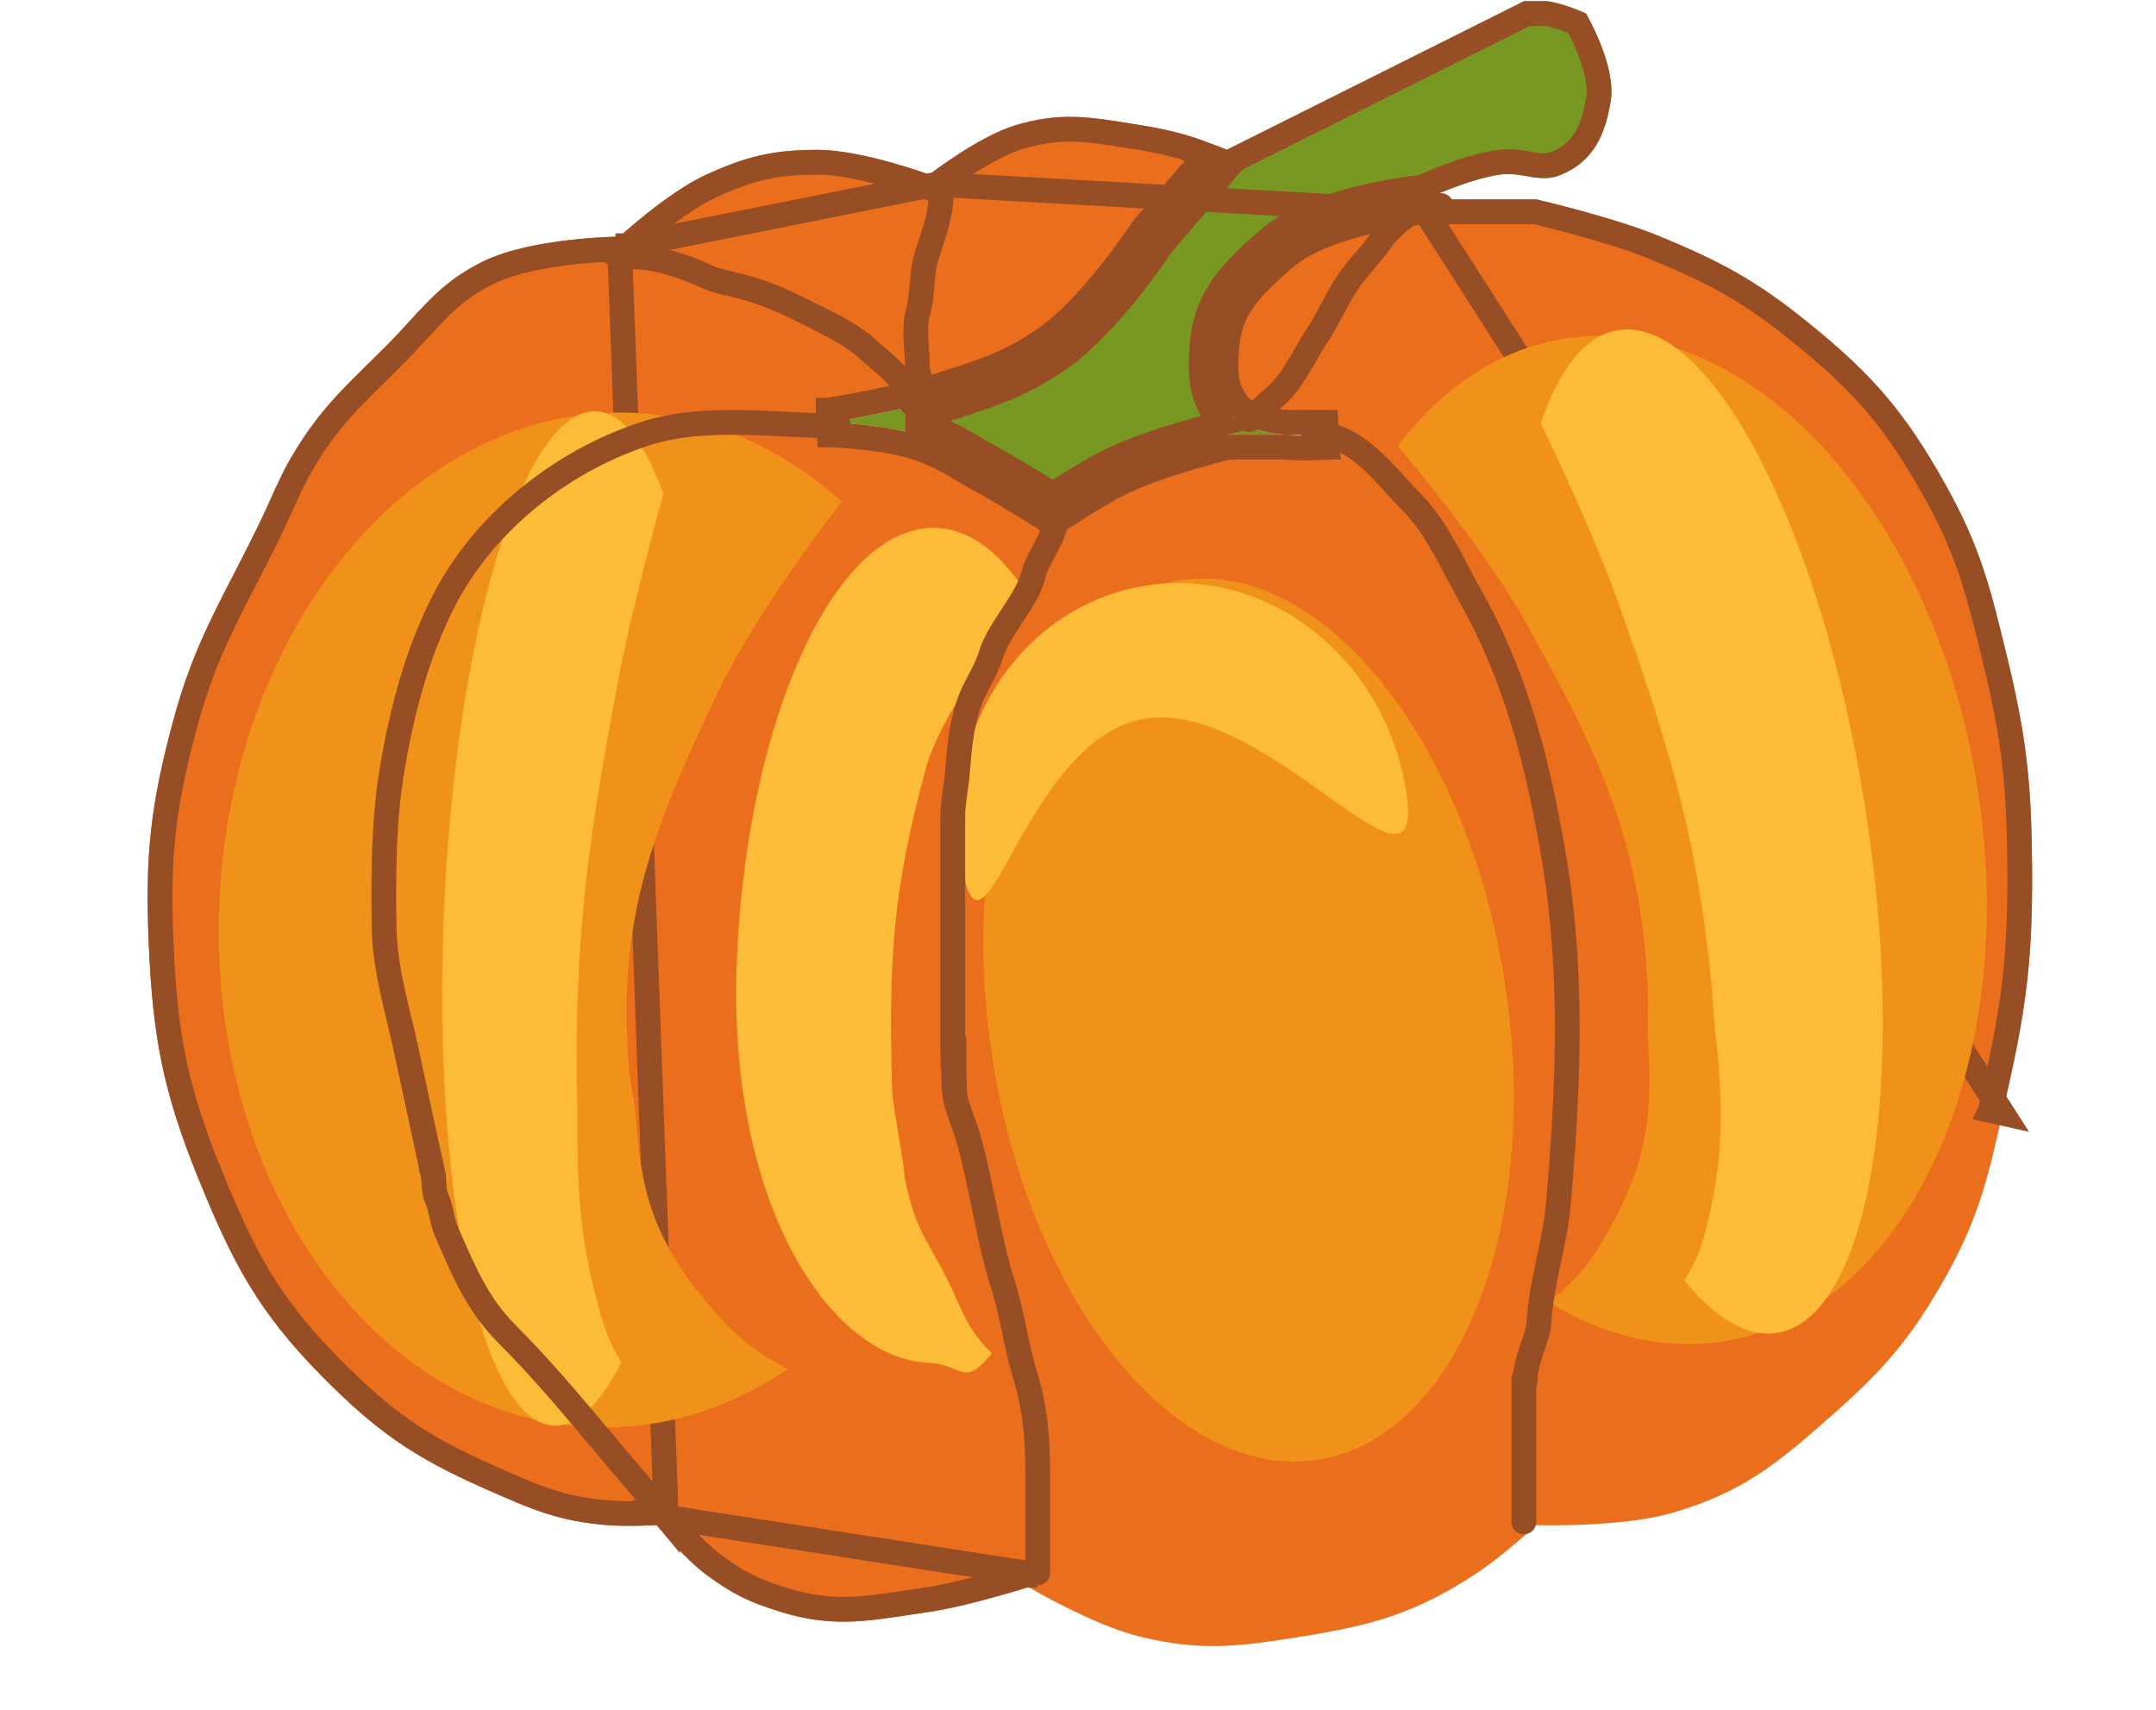
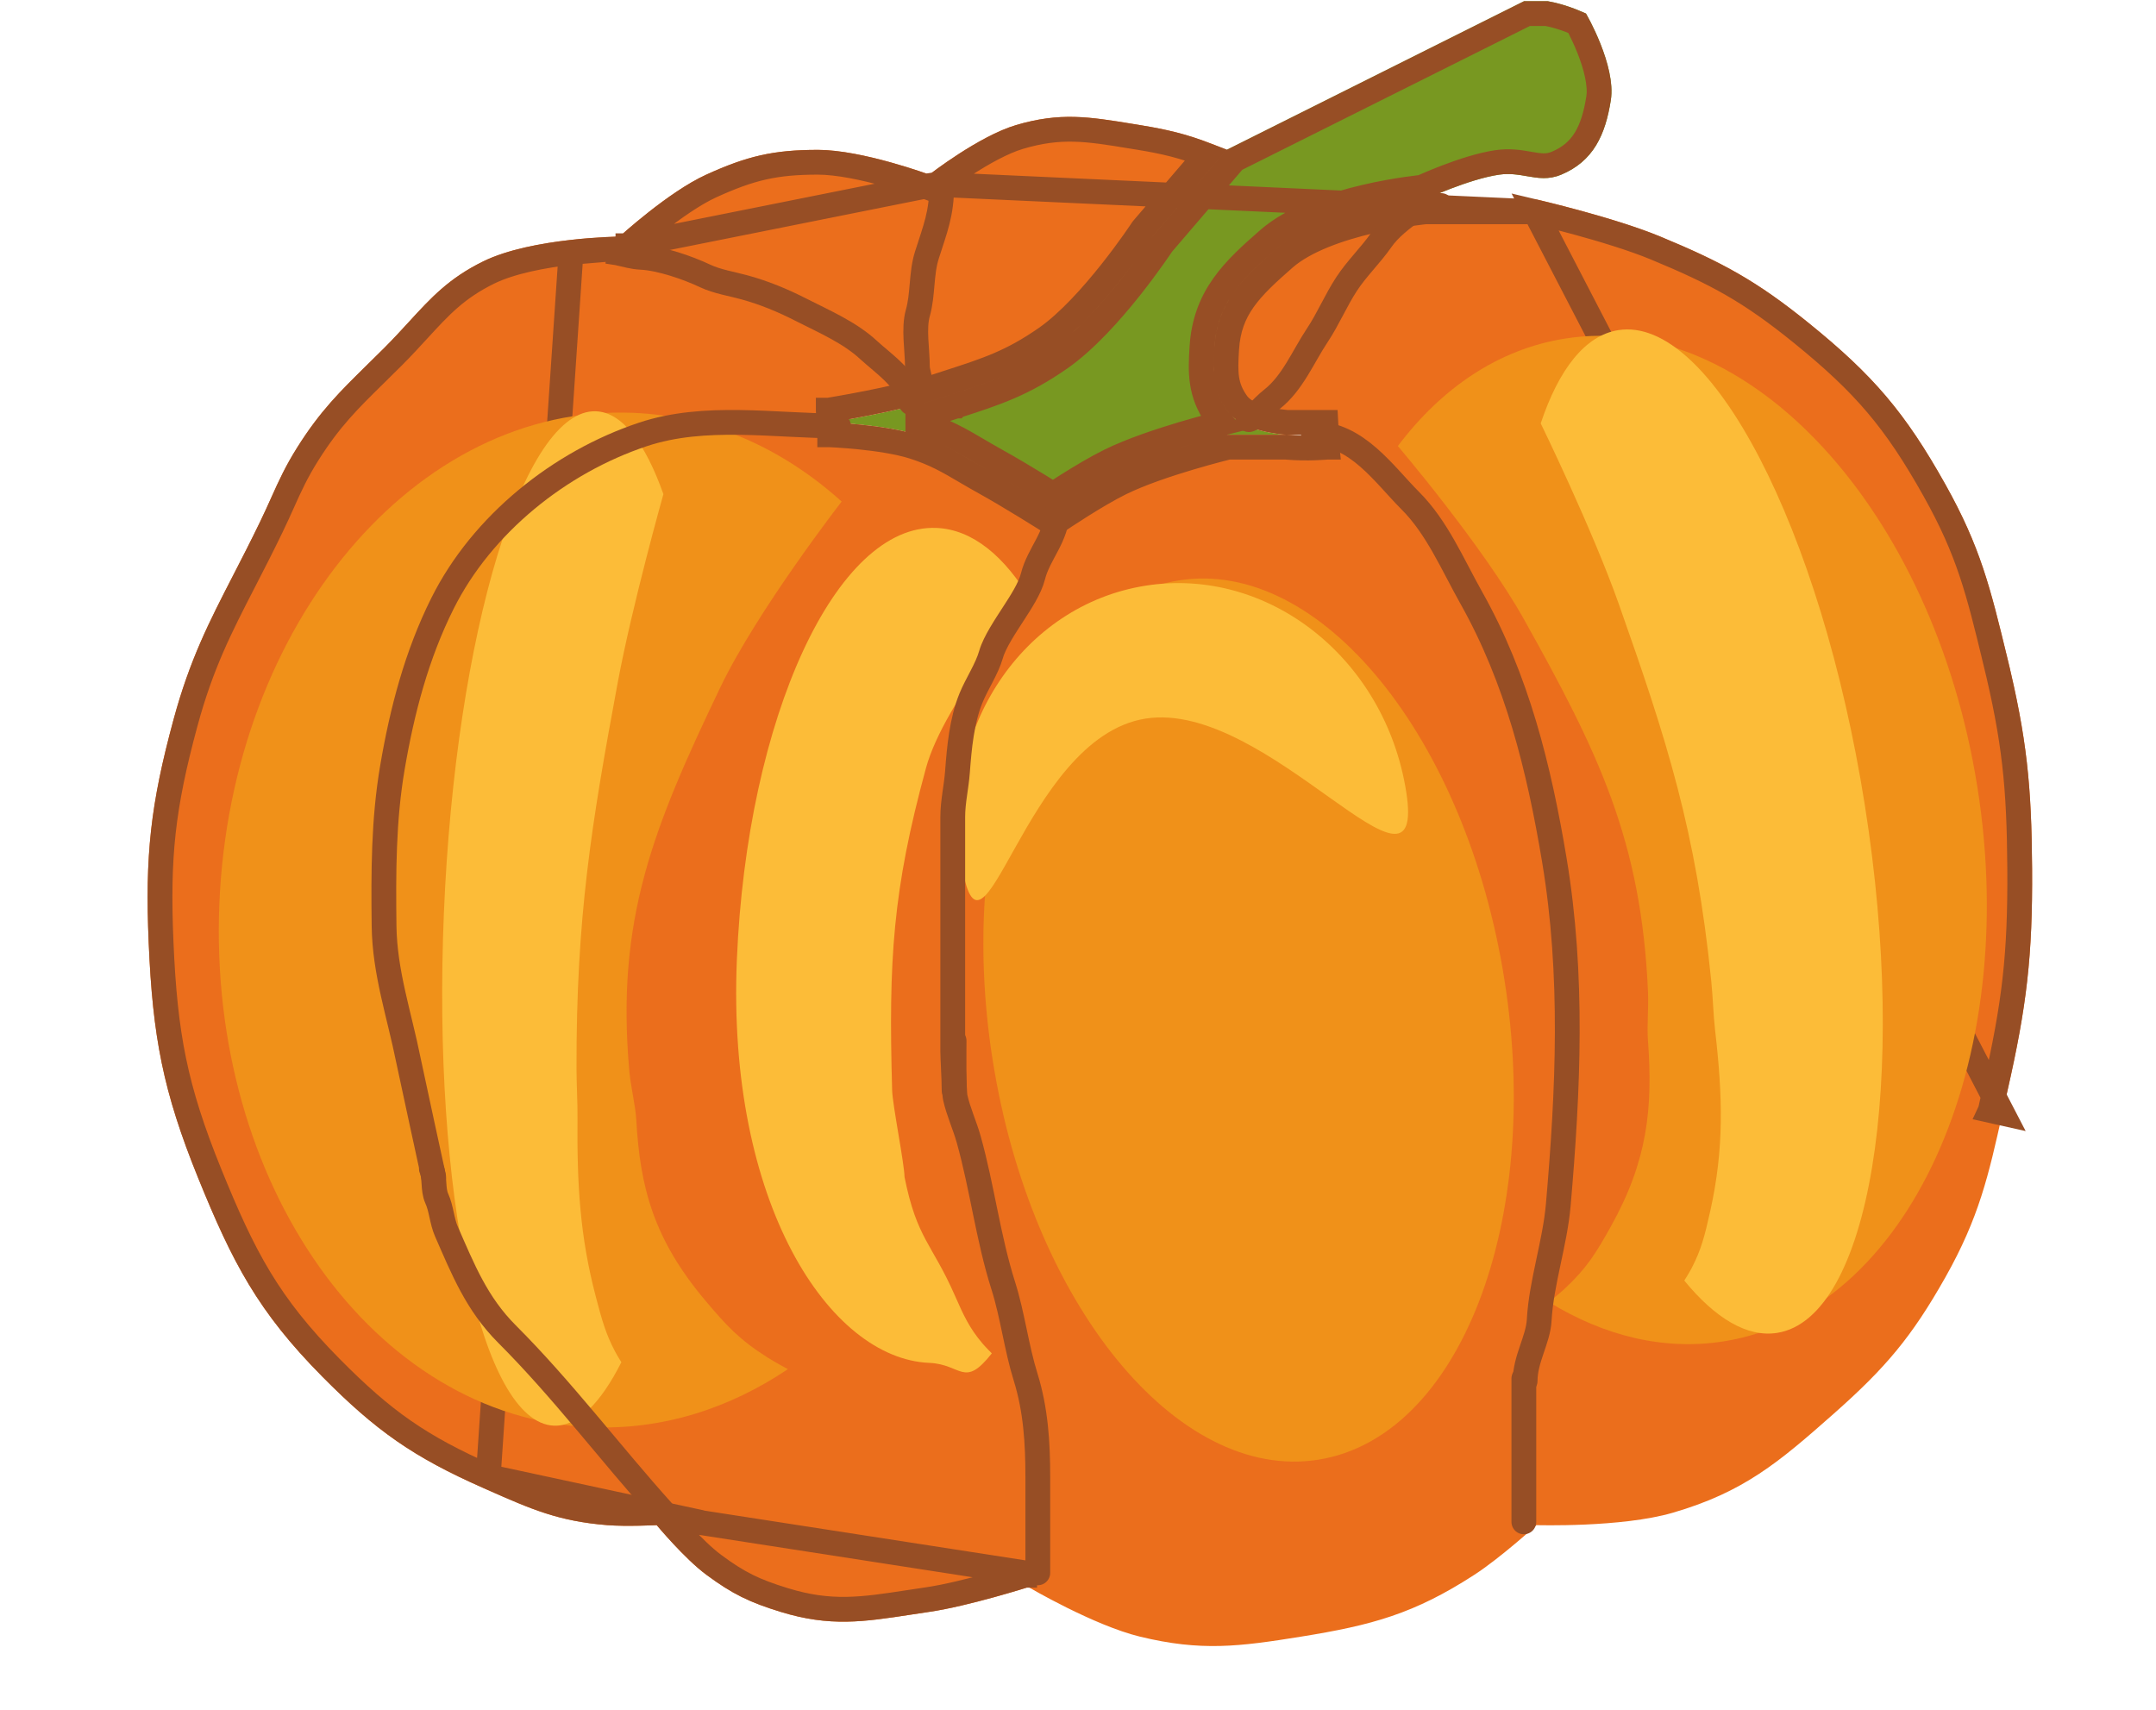
<svg xmlns="http://www.w3.org/2000/svg" width="87" height="69" viewBox="0 0 87 69" fill="none">
  <path d="M57.5 8.048C57.5 8.048 59.278 7.222 60.5 7.048C60.917 6.988 61.272 7.05 61.612 7.109C62.062 7.187 62.487 7.261 63 7.048C64.3 6.506 64.78 5.439 65 4.048C65.222 2.644 64 0.548 64 0.548C64 0.548 63.24 0.181 62.453 0.048H61.5L58.5 1.548L49.5 6.048L46.5 9.548C46.5 9.548 44.428 12.701 42.5 14.047C41.049 15.06 40.006 15.398 38.425 15.91L38.423 15.91C38.286 15.954 38.145 16 38 16.047C36.288 16.605 33.5 17.047 33.5 17.047C33.5 17.047 35.684 17.13 37 17.547C37.93 17.842 38.502 18.178 39.208 18.593C39.45 18.735 39.707 18.886 40 19.047C40.997 19.598 42.5 20.547 42.5 20.547C42.5 20.547 43.978 19.55 45 19.047C46.662 18.23 49.5 17.547 49.5 17.547H51.916C51.015 17.468 49.975 17.223 49.5 16.547C48.927 15.733 48.938 15.041 49 14.047C49.115 12.209 50.114 11.261 51.5 10.047C53.358 8.42 57.5 8.048 57.5 8.048Z" fill="#789821" />
  <path fill-rule="evenodd" clip-rule="evenodd" d="M53.5 17.547H51.916C52.771 17.622 53.5 17.547 53.5 17.547Z" fill="#D9D9D9" />
  <path d="M41.5 64.048C41.5 64.048 44.131 65.594 46 66.048C48.467 66.647 49.994 66.452 52.5 66.048C55.366 65.586 57.065 65.127 59.5 63.548C60.549 62.867 62 61.548 62 61.548C62 61.548 65.429 61.651 67.5 61.048C70.362 60.214 71.768 59.023 74 57.048C76.078 55.209 77.137 53.965 78.5 51.548C79.864 49.13 80.243 47.431 80.803 44.924L80.804 44.922C80.866 44.641 80.931 44.351 81 44.048C81.783 40.599 82.023 38.584 82 35.048C81.978 31.706 81.788 29.796 81 26.548L80.995 26.529C80.314 23.719 79.915 22.075 78.5 19.548C76.876 16.646 75.584 15.141 73 13.048C70.892 11.34 69.506 10.586 67 9.548C65.117 8.767 62 8.048 62 8.048H57.5C57.5 8.048 53.358 8.42 51.5 10.047C50.114 11.261 49.115 12.209 49 14.047C48.938 15.041 48.927 15.733 49.5 16.547C49.975 17.223 51.015 17.468 51.916 17.547H53.5C53.5 17.547 52.771 17.622 51.916 17.547H49.5C49.5 17.547 46.662 18.23 45 19.047C43.978 19.55 42.5 20.547 42.5 20.547C42.5 20.547 40.997 19.598 40 19.047C39.707 18.886 39.45 18.735 39.208 18.593C38.502 18.178 37.93 17.842 37 17.547C35.684 17.13 33.5 17.047 33.5 17.047C33.5 17.047 36.288 16.605 38 16.047C38.145 16 38.286 15.954 38.423 15.91L38.425 15.91C40.006 15.398 41.049 15.06 42.5 14.047C44.428 12.701 46.5 9.548 46.5 9.548L49.5 6.048C48.188 5.5 47.403 5.276 46 5.048L45.72 5.002C43.953 4.713 42.78 4.52 41 5.048C39.491 5.495 37.5 7.048 37.5 7.048C37.5 7.048 34.8 6.048 33 6.048C31.2 6.048 30.139 6.303 28.5 7.048C26.971 7.743 25 9.548 25 9.548C25 9.548 21.46 9.586 19.5 10.548C18.116 11.227 17.391 12.019 16.508 12.982C16.202 13.316 15.877 13.67 15.5 14.048C15.257 14.291 15.028 14.515 14.812 14.728C13.72 15.8 12.923 16.583 12 18.048C11.515 18.818 11.254 19.397 10.949 20.075C10.816 20.372 10.673 20.688 10.5 21.048C10.113 21.85 9.75 22.554 9.409 23.216C8.446 25.087 7.658 26.616 7 29.048C6.076 32.461 5.849 34.515 6 38.048C6.162 41.836 6.574 44.035 8 47.548C9.386 50.962 10.409 52.929 13 55.548C15.171 57.742 16.676 58.8 19.5 60.048L19.676 60.126C21.436 60.904 22.533 61.389 24.5 61.548C25.279 61.611 26.5 61.548 26.5 61.548C26.5 61.548 27.613 62.89 28.5 63.548C29.552 64.328 30.248 64.663 31.5 65.048C33.491 65.66 34.852 65.452 36.759 65.16C36.996 65.123 37.243 65.085 37.5 65.048C39.093 64.815 41.5 64.048 41.5 64.048Z" fill="#EB6E1C" />
-   <path d="M57.524 8.548L57.504 8.55C57.475 8.553 57.431 8.557 57.375 8.564C57.263 8.577 57.099 8.597 56.895 8.626C56.488 8.685 55.927 8.78 55.311 8.924C54.053 9.218 52.659 9.697 51.829 10.424C50.442 11.639 49.6 12.465 49.499 14.079C49.437 15.061 49.442 15.597 49.909 16.259C50.065 16.481 50.337 16.663 50.718 16.801C51.088 16.934 51.518 17.009 51.938 17.047H53.5L53.551 18.045L53.5 17.547C53.551 18.045 53.551 18.045 53.551 18.045L53.551 18.045L53.551 18.045L53.55 18.045L53.547 18.045L53.539 18.046L53.511 18.049C53.487 18.051 53.452 18.053 53.408 18.057C53.321 18.063 53.197 18.07 53.045 18.075C52.747 18.085 52.339 18.085 51.894 18.047H49.56L49.496 18.063C49.417 18.083 49.302 18.113 49.158 18.15C48.87 18.226 48.468 18.335 48.016 18.47C47.103 18.741 46.012 19.107 45.221 19.496C44.734 19.735 44.127 20.099 43.633 20.409C43.388 20.563 43.174 20.702 43.021 20.802C42.945 20.852 42.884 20.892 42.843 20.92L42.795 20.951L42.783 20.959L42.78 20.961L42.78 20.962L42.78 20.962L42.509 21.144L42.233 20.97L42.233 20.97L42.233 20.97L42.232 20.97L42.229 20.968L42.216 20.96L42.168 20.929C42.125 20.902 42.063 20.863 41.985 20.815C41.829 20.718 41.611 20.582 41.363 20.43C40.864 20.125 40.246 19.755 39.758 19.485C39.46 19.32 39.197 19.166 38.956 19.025L38.955 19.024C38.253 18.611 37.721 18.301 36.849 18.024C36.242 17.832 35.41 17.71 34.706 17.638C34.358 17.603 34.051 17.58 33.83 17.566C33.72 17.559 33.632 17.554 33.572 17.551L33.503 17.548L33.486 17.547L33.482 17.547L33.481 17.547L33.481 17.547L33.481 17.546L33.422 16.554L33.422 16.554L33.422 16.554L33.422 16.553L33.423 16.553L33.429 16.552L33.452 16.549L33.541 16.534C33.62 16.521 33.734 16.502 33.877 16.477C34.162 16.427 34.56 16.355 35.011 16.266C35.919 16.087 37.019 15.841 37.845 15.572C37.991 15.524 38.133 15.479 38.269 15.434L38.27 15.434L38.27 15.434C39.847 14.924 40.828 14.605 42.214 13.637C43.115 13.008 44.077 11.932 44.831 10.982C45.204 10.512 45.518 10.084 45.738 9.773C45.848 9.617 45.935 9.491 45.994 9.405C46.011 9.379 46.026 9.357 46.038 9.339C46.047 9.326 46.054 9.315 46.06 9.306L46.077 9.281L46.081 9.275L46.082 9.273L46.082 9.273L46.082 9.273L46.1 9.247L46.12 9.222L46.12 9.222L46.12 9.222L46.121 9.222L46.122 9.221L46.126 9.216L46.141 9.198L46.201 9.128L46.424 8.868L47.181 7.985L48.666 6.252C47.744 5.9 47.04 5.723 45.92 5.541L45.919 5.541L45.639 5.496L45.639 5.495C43.876 5.207 42.803 5.035 41.142 5.527C40.46 5.729 39.635 6.196 38.956 6.635C38.622 6.851 38.333 7.054 38.128 7.203C38.026 7.277 37.945 7.338 37.89 7.379C37.871 7.393 37.856 7.405 37.844 7.414C37.837 7.419 37.832 7.423 37.827 7.427L37.812 7.439L37.808 7.441L37.807 7.442L57.524 8.548ZM57.524 8.548H61.942L62.022 8.567C62.109 8.588 62.237 8.618 62.396 8.658C62.715 8.737 63.159 8.85 63.662 8.987C64.673 9.264 65.897 9.632 66.809 10.01C69.279 11.034 70.622 11.765 72.685 13.436C75.222 15.491 76.472 16.948 78.064 19.792C79.443 22.255 79.829 23.842 80.509 26.646L80.514 26.666C81.292 29.871 81.479 31.741 81.5 35.051C81.523 38.547 81.288 40.524 80.512 43.937C80.443 44.241 80.378 44.532 80.316 44.813L80.315 44.815L80.803 44.924L57.524 8.548ZM37.326 7.517L37.326 7.517L37.325 7.516L37.32 7.514L37.299 7.507C37.28 7.5 37.251 7.489 37.214 7.476C37.139 7.45 37.029 7.412 36.892 7.366C36.617 7.274 36.231 7.152 35.791 7.03C34.899 6.782 33.828 6.548 33 6.548C31.277 6.548 30.286 6.785 28.707 7.503C28 7.824 27.164 8.417 26.486 8.951C26.151 9.215 25.863 9.457 25.659 9.633C25.556 9.722 25.476 9.793 25.42 9.842C25.393 9.867 25.372 9.886 25.358 9.898L25.342 9.912L25.339 9.916L25.338 9.916L25.338 9.917L37.326 7.517ZM37.326 7.517L37.326 7.517M37.326 7.517L37.326 7.517M37.326 7.517L37.588 7.614L37.807 7.442L37.326 7.517ZM26.885 61.229L26.885 61.229L26.885 61.229L26.887 61.231L26.896 61.242L26.931 61.284C26.962 61.32 27.008 61.374 27.065 61.44C27.181 61.573 27.343 61.757 27.533 61.96C27.919 62.374 28.393 62.846 28.798 63.146C29.8 63.89 30.444 64.2 31.647 64.57C33.52 65.146 34.78 64.957 36.683 64.665C36.92 64.629 37.169 64.591 37.428 64.553C38.192 64.441 39.167 64.198 39.965 63.978C40.36 63.869 40.707 63.767 40.955 63.693C41.078 63.655 41.177 63.625 41.245 63.604L41.322 63.58L41.342 63.573L41.347 63.572L41.348 63.572L41.348 63.571L41.348 63.571L41.561 63.504L26.885 61.229ZM26.885 61.229L26.725 61.036L26.474 61.048L26.474 61.048L26.474 61.048L26.471 61.049L26.462 61.049L26.423 61.051C26.408 61.052 26.391 61.052 26.37 61.053C26.344 61.054 26.313 61.056 26.278 61.057C26.153 61.062 25.98 61.068 25.782 61.071C25.383 61.079 24.903 61.079 24.54 61.049C22.664 60.898 21.633 60.445 19.879 59.669L19.879 59.669L19.702 59.59L19.702 59.59C16.938 58.369 15.485 57.348 13.355 55.196C10.828 52.641 9.835 50.739 8.463 47.36C7.062 43.907 6.66 41.765 6.5 38.026C6.35 34.544 6.572 32.542 7.483 29.178C8.126 26.801 8.892 25.313 9.854 23.445L9.855 23.443C10.195 22.782 10.56 22.073 10.95 21.265C11.127 20.899 11.271 20.578 11.405 20.282L11.405 20.28C11.709 19.604 11.958 19.053 12.423 18.314C13.313 16.902 14.074 16.153 15.162 15.085L15.162 15.084C15.379 14.872 15.609 14.646 15.854 14.401C16.239 14.016 16.57 13.655 16.874 13.323L16.877 13.32C17.757 12.359 18.428 11.631 19.72 10.997C20.619 10.556 21.921 10.312 23.042 10.184C23.594 10.12 24.087 10.086 24.442 10.068C24.619 10.059 24.761 10.054 24.858 10.051C24.907 10.05 24.945 10.049 24.97 10.048L24.997 10.048L25.004 10.048L25.005 10.048L25.005 10.048L25.006 10.048L26.885 61.229ZM58.724 1.995L61.618 0.548H61.619H61.621H61.623H61.625H61.627H61.628H61.63H61.632H61.634H61.636H61.638H61.639H61.641H61.643H61.645H61.647H61.649H61.651H61.652H61.654H61.656H61.658H61.66H61.661H61.663H61.665H61.667H61.669H61.671H61.673H61.674H61.676H61.678H61.68H61.682H61.684H61.685H61.687H61.689H61.691H61.693H61.695H61.697H61.698H61.7H61.702H61.704H61.706H61.708H61.709H61.711H61.713H61.715H61.717H61.719H61.721H61.722H61.724H61.726H61.728H61.73H61.732H61.733H61.735H61.737H61.739H61.741H61.743H61.745H61.746H61.748H61.75H61.752H61.754H61.756H61.757H61.759H61.761H61.763H61.765H61.767H61.769H61.77H61.772H61.774H61.776H61.778H61.78H61.781H61.783H61.785H61.787H61.789H61.791H61.792H61.794H61.796H61.798H61.8H61.802H61.804H61.806H61.807H61.809H61.811H61.813H61.815H61.817H61.818H61.82H61.822H61.824H61.826H61.828H61.83H61.831H61.833H61.835H61.837H61.839H61.841H61.843H61.844H61.846H61.848H61.85H61.852H61.854H61.855H61.857H61.859H61.861H61.863H61.865H61.867H61.868H61.87H61.872H61.874H61.876H61.878H61.88H61.882H61.883H61.885H61.887H61.889H61.891H61.893H61.894H61.896H61.898H61.9H61.902H61.904H61.906H61.907H61.909H61.911H61.913H61.915H61.917H61.919H61.92H61.922H61.924H61.926H61.928H61.93H61.932H61.934H61.935H61.937H61.939H61.941H61.943H61.945H61.947H61.948H61.95H61.952H61.954H61.956H61.958H61.959H61.961H61.963H61.965H61.967H61.969H61.971H61.972H61.974H61.976H61.978H61.98H61.982H61.984H61.986H61.987H61.989H61.991H61.993H61.995H61.997H61.999H62H62.002H62.004H62.006H62.008H62.01H62.012H62.014H62.015H62.017H62.019H62.021H62.023H62.025H62.026H62.028H62.03H62.032H62.034H62.036H62.038H62.04H62.041H62.043H62.045H62.047H62.049H62.051H62.053H62.054H62.056H62.058H62.06H62.062H62.064H62.066H62.068H62.069H62.071H62.073H62.075H62.077H62.079H62.081H62.083H62.084H62.086H62.088H62.09H62.092H62.094H62.096H62.097H62.099H62.101H62.103H62.105H62.107H62.109H62.111H62.112H62.114H62.116H62.118H62.12H62.122H62.124H62.126H62.127H62.129H62.131H62.133H62.135H62.137H62.139H62.141H62.142H62.144H62.146H62.148H62.15H62.152H62.154H62.156H62.157H62.159H62.161H62.163H62.165H62.167H62.169H62.17H62.172H62.174H62.176H62.178H62.18H62.182H62.184H62.185H62.187H62.189H62.191H62.193H62.195H62.197H62.199H62.2H62.202H62.204H62.206H62.208H62.21H62.212H62.214H62.215H62.217H62.219H62.221H62.223H62.225H62.227H62.229H62.23H62.232H62.234H62.236H62.238H62.24H62.242H62.244H62.245H62.247H62.249H62.251H62.253H62.255H62.257H62.259H62.261H62.262H62.264H62.266H62.268H62.27H62.272H62.274H62.276H62.277H62.279H62.281H62.283H62.285H62.287H62.289H62.291H62.292H62.294H62.296H62.298H62.3H62.302H62.304H62.306H62.307H62.309H62.311H62.313H62.315H62.317H62.319H62.321H62.323H62.325H62.326H62.328H62.33H62.332H62.334H62.336H62.338H62.34H62.341H62.343H62.345H62.347H62.349H62.351H62.353H62.355H62.356H62.358H62.36H62.362H62.364H62.366H62.368H62.37H62.372H62.373H62.375H62.377H62.379H62.381H62.383H62.385H62.387H62.389H62.39H62.392H62.394H62.396H62.398H62.4H62.402H62.404H62.406H62.407H62.409C62.746 0.609 63.083 0.717 63.346 0.816C63.466 0.861 63.568 0.903 63.643 0.936C63.671 0.986 63.704 1.05 63.742 1.124C63.848 1.332 63.987 1.624 64.119 1.956C64.393 2.646 64.595 3.411 64.506 3.97C64.297 5.288 63.872 6.143 62.808 6.586C62.443 6.738 62.151 6.695 61.698 6.617L61.68 6.613C61.346 6.555 60.925 6.482 60.429 6.553C59.76 6.648 58.966 6.916 58.363 7.146C58.056 7.263 57.789 7.375 57.599 7.457C57.503 7.498 57.427 7.532 57.374 7.556L57.368 7.559C57.339 7.562 57.304 7.565 57.262 7.57C57.14 7.584 56.966 7.606 56.752 7.637C56.325 7.698 55.734 7.798 55.083 7.951C53.805 8.249 52.199 8.771 51.171 9.671C49.787 10.883 48.63 11.953 48.501 14.016C48.438 15.021 48.411 15.87 49.091 16.835C49.154 16.924 49.223 17.006 49.297 17.082L49.253 17.093C49.171 17.114 49.052 17.144 48.904 17.183C48.608 17.261 48.196 17.373 47.731 17.511C46.809 17.786 45.65 18.17 44.779 18.599C44.244 18.862 43.601 19.249 43.101 19.562C42.859 19.714 42.648 19.851 42.492 19.953C42.337 19.856 42.125 19.724 41.885 19.577C41.383 19.27 40.75 18.891 40.242 18.61C39.955 18.451 39.703 18.303 39.461 18.161L39.453 18.156C38.748 17.742 38.134 17.383 37.151 17.071C36.993 17.021 36.826 16.976 36.652 16.935C37.178 16.81 37.701 16.671 38.155 16.523C38.3 16.476 38.44 16.43 38.576 16.386L38.577 16.386L38.577 16.386L38.578 16.385L38.578 16.385L38.592 16.381C40.172 15.87 41.274 15.513 42.786 14.457C43.813 13.74 44.851 12.567 45.615 11.604C46.001 11.117 46.326 10.673 46.554 10.351C46.668 10.189 46.759 10.058 46.821 9.967C46.852 9.921 46.876 9.886 46.892 9.861L46.9 9.85L46.9 9.849L46.961 9.779L47.184 9.519L47.94 8.636L49.814 6.45L58.724 1.995Z" stroke="#974E25" />
+   <path d="M61.942 8.548H57.524L57.504 8.55C57.475 8.553 57.431 8.557 57.375 8.564C57.263 8.577 57.099 8.597 56.895 8.626C56.488 8.685 55.927 8.78 55.311 8.924C54.053 9.218 52.659 9.697 51.829 10.424C50.442 11.639 49.6 12.465 49.499 14.079C49.437 15.061 49.442 15.597 49.909 16.259C50.065 16.481 50.337 16.663 50.718 16.801C51.088 16.934 51.518 17.009 51.938 17.047H53.5L53.551 18.045L53.5 17.547C53.504 17.586 53.508 17.622 53.511 17.655C53.551 18.045 53.551 18.045 53.551 18.045L53.551 18.045L53.551 18.045L53.55 18.045L53.547 18.045L53.539 18.046L53.511 18.049C53.487 18.051 53.452 18.053 53.408 18.057C53.321 18.063 53.197 18.07 53.045 18.075C52.747 18.085 52.339 18.085 51.894 18.047H51.894H49.56L49.496 18.063C49.417 18.083 49.302 18.113 49.158 18.15C48.87 18.226 48.468 18.335 48.016 18.47C47.103 18.741 46.012 19.107 45.221 19.496C44.734 19.735 44.127 20.099 43.633 20.409C43.388 20.563 43.174 20.702 43.021 20.802C42.945 20.852 42.884 20.892 42.843 20.92L42.795 20.951L42.783 20.959L42.78 20.961L42.78 20.962L42.78 20.962L42.509 21.144L42.233 20.97L42.233 20.97L42.233 20.97L42.232 20.97L42.229 20.968L42.216 20.96L42.168 20.929C42.125 20.902 42.063 20.863 41.985 20.815C41.829 20.718 41.611 20.582 41.363 20.43C40.864 20.125 40.246 19.755 39.758 19.485C39.46 19.32 39.197 19.166 38.956 19.025L38.955 19.024C38.253 18.611 37.721 18.301 36.849 18.024C36.242 17.832 35.41 17.71 34.706 17.638C34.358 17.603 34.051 17.58 33.83 17.566C33.72 17.559 33.632 17.554 33.572 17.551L33.503 17.548L33.486 17.547L33.482 17.547L33.481 17.547L33.481 17.547L33.481 17.546L33.422 16.554L33.422 16.554L33.422 16.554L33.422 16.553L33.423 16.553L33.429 16.552L33.452 16.549L33.541 16.534C33.62 16.521 33.734 16.502 33.877 16.477C34.162 16.427 34.56 16.355 35.011 16.266C35.919 16.087 37.019 15.841 37.845 15.572C37.991 15.524 38.133 15.479 38.269 15.434L38.27 15.434L38.27 15.434C39.847 14.924 40.828 14.605 42.214 13.637C43.115 13.008 44.077 11.932 44.831 10.982C45.204 10.512 45.518 10.084 45.738 9.773C45.848 9.617 45.935 9.491 45.994 9.405C46.023 9.362 46.046 9.328 46.06 9.306L46.077 9.281L46.081 9.275L46.082 9.273L46.082 9.273L46.082 9.273L46.1 9.247L46.12 9.222L48.666 6.252C47.744 5.9 47.04 5.723 45.92 5.541L45.919 5.541L45.639 5.496L45.639 5.495C43.876 5.207 42.803 5.035 41.142 5.527C40.46 5.729 39.635 6.196 38.956 6.635C38.622 6.851 38.333 7.054 38.128 7.203C38.026 7.277 37.945 7.338 37.89 7.379C37.871 7.393 37.856 7.405 37.844 7.414C37.837 7.419 37.832 7.423 37.827 7.427L37.812 7.439L37.808 7.441L37.807 7.442L61.942 8.548ZM61.942 8.548L62.022 8.567C62.109 8.588 62.237 8.618 62.396 8.658C62.715 8.737 63.159 8.85 63.662 8.987C64.673 9.264 65.897 9.632 66.809 10.01C69.279 11.034 70.622 11.765 72.685 13.436C75.222 15.491 76.472 16.948 78.064 19.792C79.443 22.255 79.829 23.842 80.509 26.646L80.514 26.666L81 26.548L80.514 26.666C81.292 29.871 81.479 31.741 81.5 35.051C81.523 38.547 81.288 40.524 80.512 43.937C80.443 44.241 80.378 44.532 80.316 44.813L80.315 44.815L80.803 44.924L61.942 8.548ZM37.326 7.517L37.326 7.517L37.325 7.516L37.32 7.514L37.299 7.507C37.28 7.5 37.251 7.489 37.214 7.476C37.139 7.45 37.029 7.412 36.892 7.366C36.617 7.274 36.231 7.152 35.791 7.03C34.899 6.782 33.828 6.548 33 6.548C31.277 6.548 30.286 6.785 28.707 7.503C28 7.824 27.164 8.417 26.486 8.951C26.151 9.215 25.863 9.457 25.659 9.633C25.556 9.722 25.476 9.793 25.42 9.842C25.393 9.867 25.372 9.886 25.358 9.898L25.342 9.912L25.339 9.916L25.338 9.916L25.338 9.917L37.326 7.517ZM37.326 7.517L37.326 7.517M37.326 7.517L37.326 7.517M37.326 7.517L37.588 7.614L37.807 7.442L37.326 7.517ZM19.702 59.59L19.702 59.59L19.879 59.669L19.879 59.669C21.633 60.445 22.664 60.898 24.54 61.049C24.903 61.079 25.383 61.079 25.782 61.071C25.98 61.068 26.153 61.062 26.278 61.057C26.313 61.056 26.344 61.054 26.37 61.053C26.391 61.052 26.408 61.052 26.423 61.051L26.462 61.049L26.471 61.049L26.474 61.048L26.474 61.048L19.702 59.59ZM19.702 59.59C16.938 58.369 15.485 57.348 13.355 55.196C10.828 52.641 9.835 50.739 8.463 47.36C7.062 43.907 6.66 41.765 6.5 38.026C6.35 34.544 6.572 32.542 7.483 29.178C8.126 26.801 8.892 25.313 9.854 23.445L9.855 23.443C10.195 22.782 10.56 22.073 10.95 21.265C11.127 20.899 11.271 20.578 11.405 20.282L11.405 20.28C11.709 19.604 11.958 19.053 12.423 18.314C13.313 16.902 14.074 16.153 15.162 15.085L15.162 15.084C15.379 14.872 15.609 14.646 15.854 14.401C16.239 14.016 16.57 13.655 16.874 13.323L16.877 13.32C17.757 12.359 18.428 11.631 19.72 10.997C20.619 10.556 21.921 10.312 23.042 10.184M19.702 59.59L23.042 10.184M23.042 10.184C23.594 10.12 24.087 10.086 24.442 10.068M23.042 10.184L24.442 10.068M24.442 10.068C24.619 10.059 24.761 10.054 24.858 10.051M24.442 10.068L24.858 10.051M24.858 10.051C24.907 10.05 24.945 10.049 24.97 10.048L24.997 10.048L25.004 10.048L25.005 10.048L25.005 10.048L25.006 10.048L24.858 10.051ZM57.368 7.559C57.339 7.562 57.304 7.565 57.262 7.57C57.14 7.584 56.966 7.606 56.752 7.637C56.325 7.698 55.734 7.798 55.083 7.951C53.805 8.249 52.199 8.771 51.171 9.671C49.787 10.883 48.63 11.953 48.501 14.016C48.438 15.021 48.411 15.87 49.091 16.835C49.154 16.924 49.223 17.006 49.297 17.082L49.253 17.093C49.171 17.114 49.052 17.144 48.904 17.183C48.608 17.261 48.196 17.373 47.731 17.511C46.809 17.786 45.65 18.17 44.779 18.599C44.244 18.862 43.601 19.249 43.101 19.562C42.859 19.714 42.648 19.851 42.492 19.953C42.337 19.856 42.125 19.724 41.885 19.577C41.383 19.27 40.75 18.891 40.242 18.61C39.955 18.451 39.703 18.303 39.461 18.161L39.453 18.156C38.748 17.742 38.134 17.383 37.151 17.071C36.993 17.021 36.826 16.976 36.652 16.935C37.178 16.81 37.701 16.671 38.155 16.523C38.3 16.476 38.44 16.43 38.576 16.386L38.577 16.386L38.577 16.386L38.578 16.385L38.578 16.385L38.592 16.381C40.172 15.87 41.274 15.513 42.786 14.457C43.813 13.74 44.851 12.567 45.615 11.604C46.001 11.117 46.326 10.673 46.554 10.351C46.668 10.189 46.759 10.058 46.821 9.967C46.852 9.921 46.876 9.886 46.892 9.861L46.9 9.85L49.814 6.45L58.724 1.995L61.618 0.548H62.409C62.746 0.609 63.083 0.717 63.346 0.816C63.466 0.861 63.568 0.903 63.643 0.936C63.671 0.986 63.704 1.05 63.742 1.124C63.848 1.332 63.987 1.624 64.119 1.956C64.393 2.646 64.595 3.411 64.506 3.97C64.297 5.288 63.872 6.143 62.808 6.586C62.443 6.738 62.151 6.695 61.698 6.617L61.68 6.613C61.346 6.555 60.925 6.482 60.429 6.553C59.76 6.648 58.966 6.916 58.363 7.146C58.056 7.263 57.789 7.375 57.599 7.457C57.503 7.498 57.427 7.532 57.374 7.556L57.368 7.559ZM26.885 61.229L26.885 61.229L41.561 63.504L41.348 63.571L41.348 63.571L41.348 63.572L41.347 63.572L41.342 63.573L41.322 63.58L41.245 63.604C41.218 63.612 41.185 63.622 41.147 63.634C41.093 63.651 41.028 63.67 40.955 63.693C40.707 63.767 40.36 63.869 39.965 63.978C39.167 64.198 38.192 64.441 37.428 64.553C37.169 64.591 36.92 64.629 36.683 64.665C34.78 64.957 33.52 65.146 31.647 64.57C30.444 64.2 29.8 63.89 28.798 63.146C28.393 62.846 27.919 62.374 27.533 61.96C27.343 61.757 27.181 61.573 27.065 61.44C27.008 61.374 26.962 61.32 26.931 61.284L26.896 61.242L26.887 61.231L26.885 61.229L26.885 61.229ZM25.197 10.046L25.338 9.917L25.197 10.046Z" stroke="#974E25" />
  <ellipse cx="50.383" cy="41.165" rx="10.452" ry="17.964" transform="rotate(-9.00638 50.3827 41.1648)" fill="#F09119" />
  <path d="M56.743 31.944C57.594 37.318 51.181 28.214 46.224 29C41.266 29.786 39.641 40.163 38.789 34.789C37.938 29.415 41.266 24.422 46.224 23.636C51.181 22.85 55.891 26.57 56.743 31.944Z" fill="#FCBC38" />
  <path fill-rule="evenodd" clip-rule="evenodd" d="M69.56 54.131C76.983 52.954 81.564 42.942 79.793 31.767C78.022 20.593 70.569 12.488 63.146 13.665C60.478 14.087 58.178 15.651 56.407 18C56.407 18 59.852 22.048 61.5 25C64.482 30.34 66.227 33.89 66.5 40C66.531 40.691 66.454 41.38 66.5 42C66.7 44.725 66.482 46.847 65 49.5C64.407 50.561 64.035 51.172 63.146 52C62.904 52.225 62.5 52.544 62.5 52.544C64.725 53.913 67.144 54.513 69.56 54.131Z" fill="#F09119" />
  <path fill-rule="evenodd" clip-rule="evenodd" d="M71.715 53.789C75.438 53.199 77.021 43.662 75.25 32.487C73.479 21.313 69.025 12.733 65.301 13.323C63.963 13.535 62.901 14.902 62.172 17.086C62.172 17.086 64.254 21.351 65.329 24.393C67.272 29.897 68.443 33.539 69.054 39.595C69.123 40.28 69.137 40.955 69.208 41.571C69.521 44.278 69.572 46.357 69.015 48.864C68.792 49.866 68.648 50.44 68.255 51.19C68.148 51.394 67.965 51.678 67.965 51.678C69.214 53.202 70.503 53.981 71.715 53.789Z" fill="#FCBC38" />
  <path fill-rule="evenodd" clip-rule="evenodd" d="M23.85 57.596C15.096 57.231 8.382 47.772 8.852 36.468C9.323 25.164 16.801 16.296 25.555 16.66C28.701 16.791 31.583 18.097 33.963 20.24C33.963 20.24 30.55 24.64 29.06 27.754C26.364 33.387 24.847 37.107 25.394 43.212C25.456 43.903 25.641 44.579 25.676 45.201C25.83 47.932 26.381 50.019 28.471 52.496C29.307 53.487 29.823 54.054 30.969 54.781C31.28 54.979 31.793 55.253 31.793 55.253C29.412 56.855 26.698 57.714 23.85 57.596Z" fill="#F09119" />
  <path fill-rule="evenodd" clip-rule="evenodd" d="M22.349 57.534C19.427 57.412 17.441 48.15 17.912 36.846C18.382 25.541 21.132 16.476 24.054 16.598C25.104 16.642 26.033 17.866 26.77 19.941C26.77 19.941 25.505 24.43 24.92 27.582C23.861 33.283 23.25 37.041 23.264 43.124C23.266 43.812 23.309 44.483 23.304 45.103C23.28 47.827 23.406 49.896 24.038 52.312C24.29 53.279 24.447 53.83 24.811 54.525C24.91 54.714 25.074 54.973 25.074 54.973C24.232 56.64 23.299 57.573 22.349 57.534Z" fill="#FCBC38" />
  <path fill-rule="evenodd" clip-rule="evenodd" d="M37.5 55C33.46 54.832 29.326 48.533 29.734 38.737C30.142 28.941 33.748 21.136 37.789 21.305C39.241 21.365 40.551 22.447 41.615 24.263C41.615 24.263 38.105 28.279 37.364 31C36.023 35.923 35.85 38.723 36 44C36.017 44.597 36.494 46.962 36.5 47.5C37 50 37.609 50.176 38.533 52.285C38.903 53.129 39.132 53.611 39.65 54.222C39.79 54.387 40.023 54.616 40.023 54.616C38.895 56.044 38.815 55.055 37.5 55Z" fill="#FCBC38" />
  <path d="M53 17.5C54.754 17.5 55.848 19.145 56.914 20.21C57.988 21.284 58.615 22.78 59.365 24.114C61.216 27.403 62.101 30.983 62.722 34.709C63.497 39.361 63.284 43.975 62.88 48.628C62.745 50.172 62.195 51.758 62.111 53.268C62.066 54.078 61.543 54.835 61.543 55.73" stroke="#974E25" stroke-linecap="round" />
  <path d="M61.491 55.63V61.416" stroke="#974E25" stroke-linecap="round" />
  <path d="M41.878 63.474C41.878 62.181 41.878 60.888 41.878 59.595C41.878 58.231 41.796 56.894 41.388 55.58C41.01 54.368 40.866 53.09 40.483 51.881C39.872 49.954 39.633 47.92 39.088 45.975C38.932 45.419 38.673 44.861 38.549 44.303C38.479 43.989 38.5 42.331 38.5 42" stroke="#974E25" stroke-linecap="round" />
  <path d="M42.662 20.62C42.662 21.657 41.913 22.336 41.682 23.262C41.558 23.756 41.172 24.334 40.897 24.761C40.604 25.217 40.136 25.904 39.993 26.406C39.82 27.009 39.42 27.587 39.181 28.171C38.808 29.083 38.709 30.175 38.636 31.151C38.59 31.771 38.446 32.349 38.446 32.976C38.446 33.63 38.446 34.284 38.446 34.938C38.446 36.859 38.446 38.78 38.446 40.702C38.446 41.281 38.446 41.86 38.446 42.44C38.446 42.702 38.5 43.5 38.5 44" stroke="#974E25" stroke-linecap="round" />
  <path d="M33.837 17.189C31.26 17.189 28.445 16.697 25.942 17.532C22.579 18.653 19.454 21.155 17.857 24.347C16.812 26.437 16.226 28.681 15.836 30.967C15.473 33.096 15.472 35.204 15.498 37.368C15.521 39.238 16.118 40.975 16.479 42.778C16.572 43.241 17.5 47.5 17.5 47.5" stroke="#974E25" stroke-linecap="round" />
  <path d="M26.758 61.018C24.639 58.664 22.703 56.082 20.459 53.838C19.239 52.618 18.686 51.234 18.01 49.688C17.831 49.278 17.811 48.774 17.625 48.366C17.454 47.988 17.564 47.513 17.408 47.162" stroke="#974E25" stroke-linecap="round" />
  <path d="M36.767 16.257C36.767 15.428 35.583 14.621 35.051 14.126C34.293 13.42 33.233 12.964 32.319 12.499C31.578 12.121 30.854 11.822 30.054 11.6C29.538 11.456 28.942 11.366 28.459 11.138C27.751 10.803 26.654 10.422 25.858 10.383C25.544 10.367 25.276 10.286 24.977 10.22M24.977 10.22C25 10 25.299 10.273 24.977 10.22Z" stroke="#974E25" stroke-linecap="round" />
  <path d="M38 7.5C38 8.623 37.739 9.237 37.401 10.299C37.165 11.04 37.25 11.885 37.037 12.63C36.858 13.256 37.019 14.131 37.019 14.784C37.019 15 37.103 15.124 37.103 15.334C37.103 15.55 37.187 16.066 37.187 15.502" stroke="#974E25" stroke-linecap="round" />
  <path d="M58.15 8.294C57.729 8.294 57.373 8.234 57.023 8.497C56.553 8.849 56.074 9.202 55.734 9.69C55.305 10.305 54.751 10.831 54.338 11.462C53.903 12.126 53.594 12.873 53.157 13.53C52.588 14.382 52.161 15.457 51.331 16.11C51.111 16.283 50.904 16.501 50.71 16.695C50.627 16.778 50.364 17.046 50.364 16.886" stroke="#974E25" stroke-linecap="round" />
</svg>
